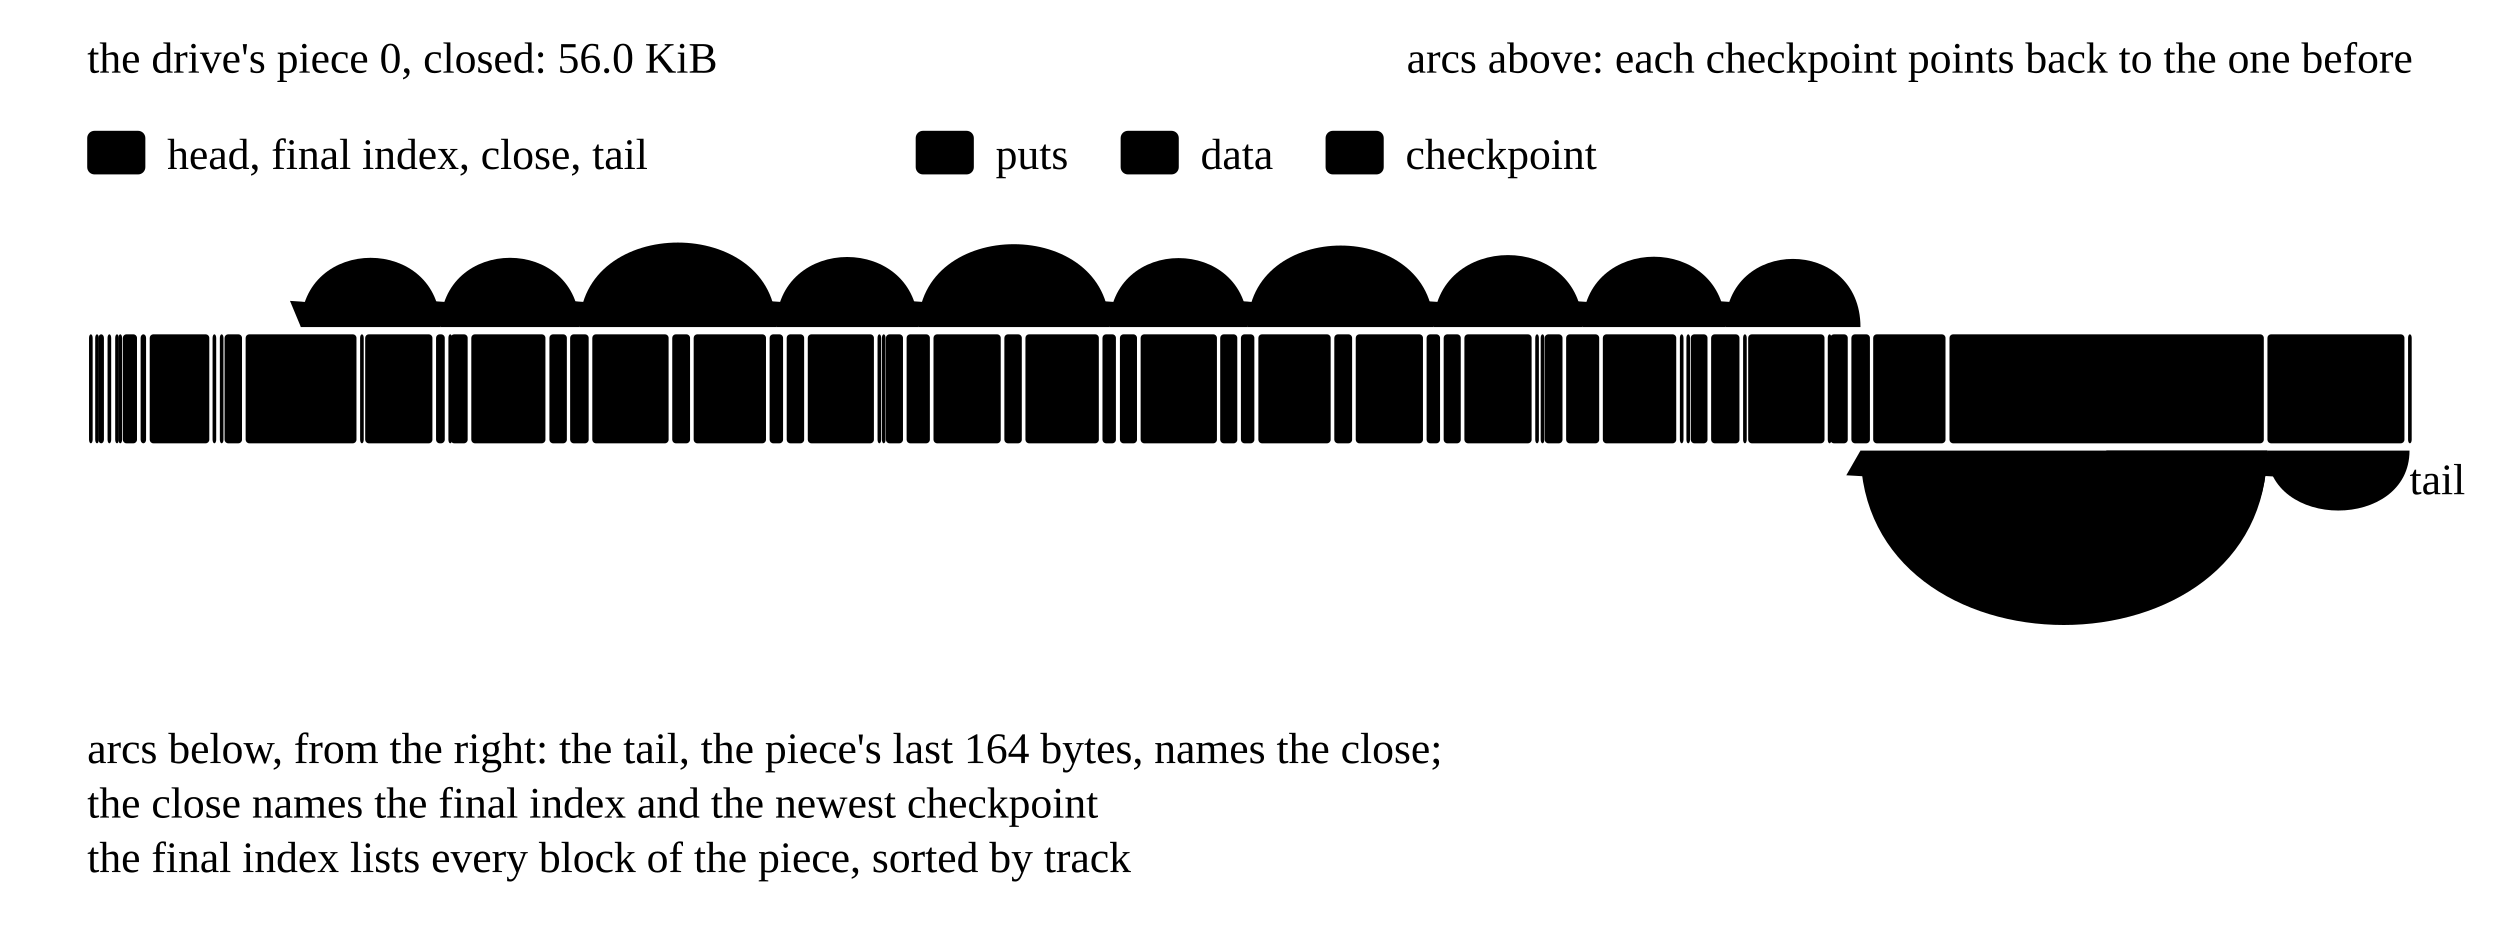
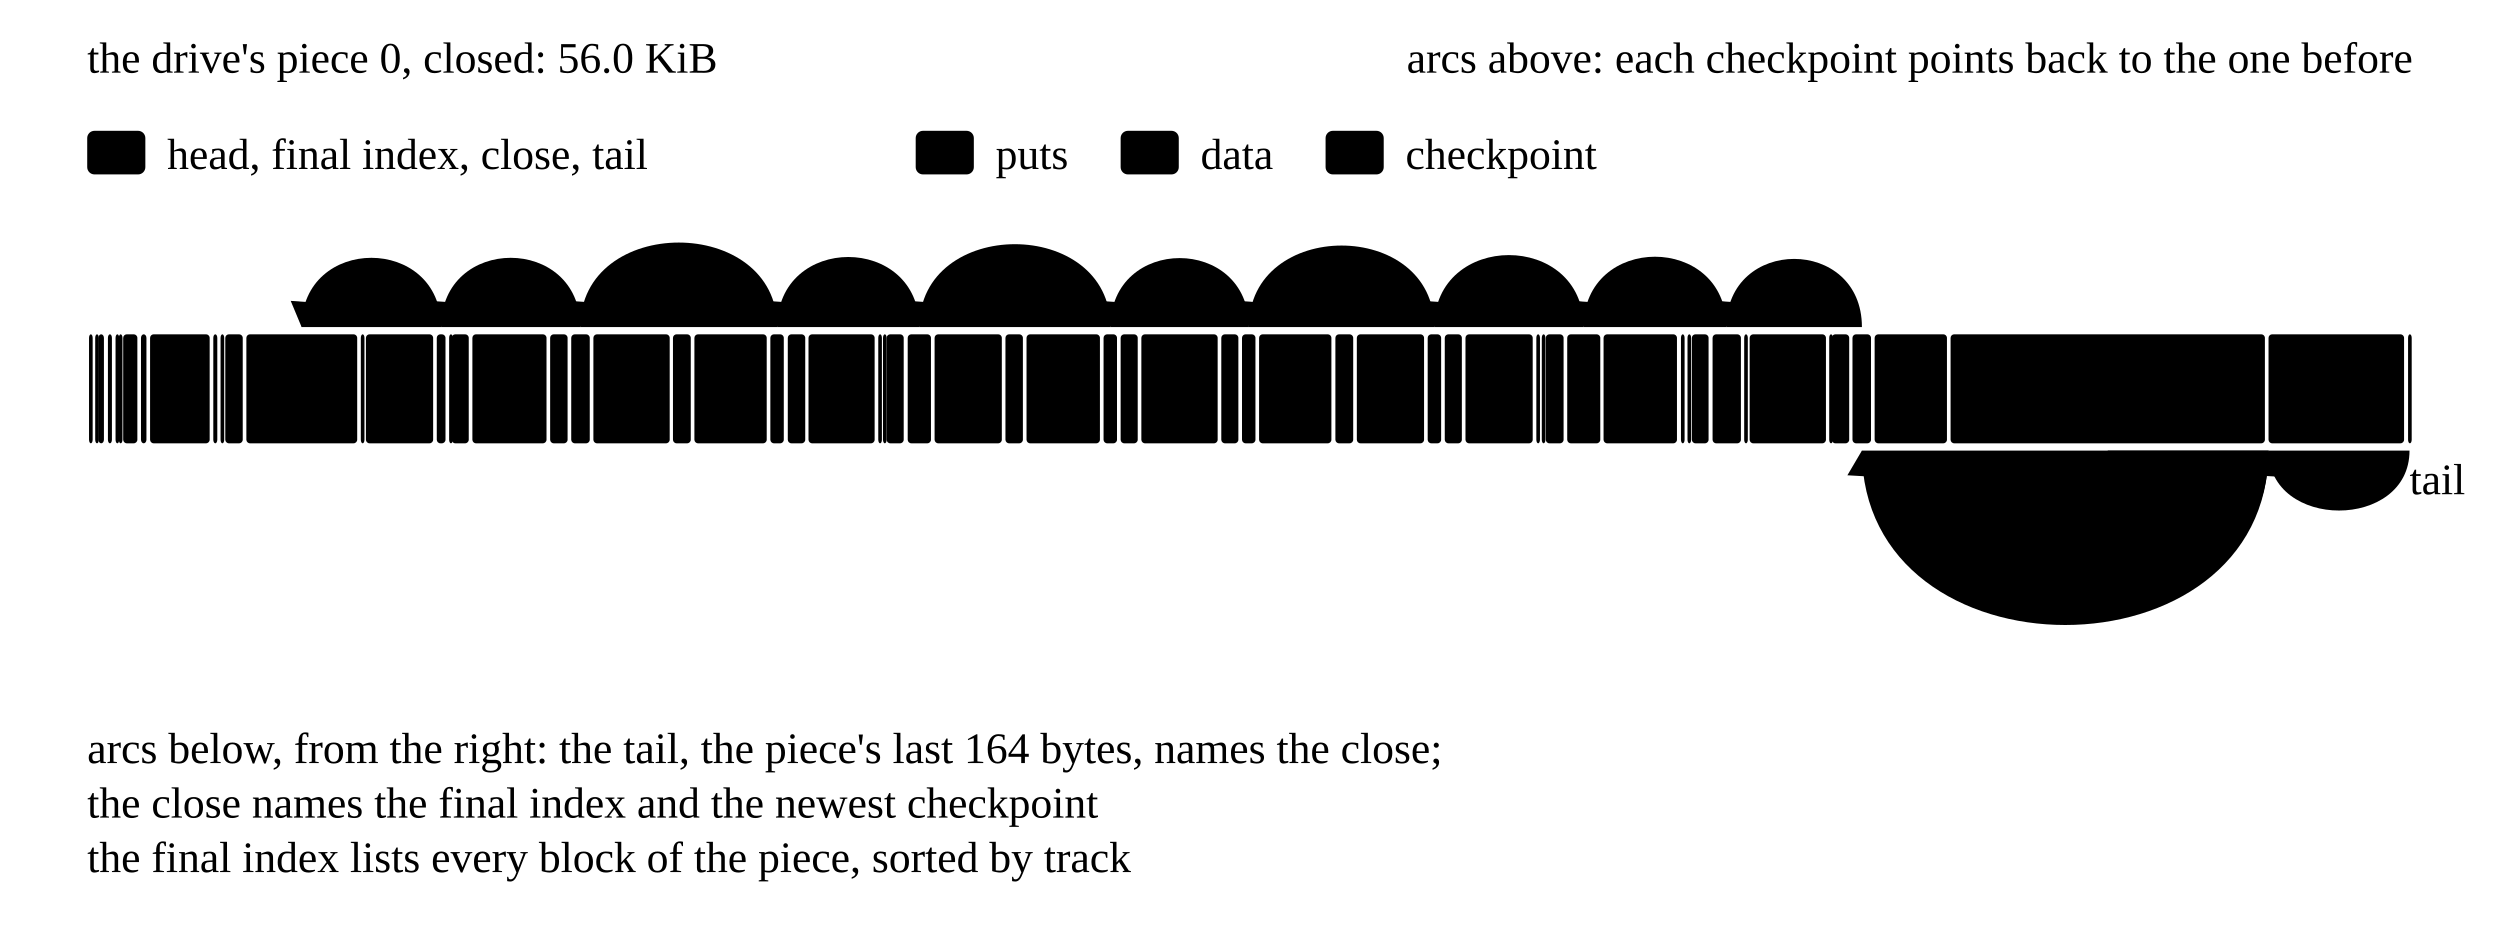
<svg xmlns="http://www.w3.org/2000/svg" class="ww-svg" viewBox="0 0 688 258" width="688" height="258" role="img" aria-label="A closed piece of 56.0 KiB: 11 checkpoints, each pointing back to the one before; a final index after the data; the close naming the final index and the newest checkpoint; the tail naming the close">
  <text x="24.0" y="20.0" text-anchor="start" class="strong">the drive's piece 0, closed: 56.0 KiB</text>
  <text x="664.0" y="20.0" text-anchor="end" class="soft small">arcs above: each checkpoint points back to the one before</text>
  <rect x="24.5" y="92.0" width="1.0" height="30.0" rx="1" class="tint-green" />
  <rect x="26.2" y="92.0" width="1.0" height="30.0" rx="1" class="tint-purple" />
  <rect x="27.1" y="92.0" width="1.5" height="30.0" rx="1" class="tint-purple" />
-   <rect x="29.6" y="92.0" width="1.0" height="30.0" rx="1" class="tint-purple" />
-   <rect x="31.7" y="92.0" width="1.0" height="30.0" rx="1" class="tint-blue" />
-   <rect x="32.6" y="92.0" width="1.0" height="30.0" rx="1" class="tint-purple" />
-   <rect x="33.8" y="92.0" width="3.9" height="30.0" rx="1" class="tint-blue" />
-   <rect x="38.7" y="92.0" width="1.5" height="30.0" rx="1" class="tint-purple" />
-   <rect x="41.2" y="92.0" width="16.4" height="30.0" rx="1" class="tint-blue" />
-   <rect x="58.5" y="92.0" width="1.0" height="30.0" rx="1" class="tint-purple" />
-   <rect x="60.5" y="92.0" width="1.0" height="30.0" rx="1" class="tint-purple" />
-   <rect x="61.8" y="92.0" width="4.8" height="30.0" rx="1" class="tint-blue" />
-   <rect x="67.6" y="92.0" width="30.5" height="30.0" rx="1" class="tint-amber" />
-   <rect x="99.1" y="92.0" width="1.0" height="30.0" rx="1" class="tint-purple" />
-   <rect x="100.5" y="92.0" width="18.5" height="30.0" rx="1" class="tint-blue" />
-   <rect x="120.0" y="92.0" width="2.4" height="30.0" rx="1" class="tint-amber" />
-   <rect x="123.4" y="92.0" width="1.0" height="30.0" rx="1" class="tint-purple" />
-   <rect x="124.0" y="92.0" width="4.7" height="30.0" rx="1" class="tint-blue" />
-   <rect x="129.7" y="92.0" width="20.4" height="30.0" rx="1" class="tint-blue" />
-   <rect x="151.2" y="92.0" width="4.8" height="30.0" rx="1" class="tint-blue" />
-   <rect x="156.9" y="92.0" width="5.1" height="30.0" rx="1" class="tint-amber" />
-   <rect x="163.0" y="92.0" width="21.0" height="30.0" rx="1" class="tint-blue" />
-   <rect x="185.0" y="92.0" width="4.9" height="30.0" rx="1" class="tint-blue" />
-   <rect x="190.9" y="92.0" width="19.9" height="30.0" rx="1" class="tint-blue" />
-   <rect x="211.8" y="92.0" width="3.7" height="30.0" rx="1" class="tint-amber" />
-   <rect x="216.5" y="92.0" width="4.8" height="30.0" rx="1" class="tint-blue" />
-   <rect x="222.3" y="92.0" width="18.2" height="30.0" rx="1" class="tint-blue" />
-   <rect x="241.5" y="92.0" width="1.0" height="30.0" rx="1" class="tint-purple" />
-   <rect x="242.7" y="92.0" width="1.0" height="30.0" rx="1" class="tint-blue" />
-   <rect x="243.8" y="92.0" width="4.7" height="30.0" rx="1" class="tint-blue" />
-   <rect x="249.5" y="92.0" width="6.4" height="30.0" rx="1" class="tint-amber" />
-   <rect x="256.9" y="92.0" width="18.5" height="30.0" rx="1" class="tint-blue" />
-   <rect x="276.4" y="92.0" width="4.8" height="30.0" rx="1" class="tint-blue" />
-   <rect x="282.2" y="92.0" width="20.2" height="30.0" rx="1" class="tint-blue" />
-   <rect x="303.4" y="92.0" width="3.7" height="30.0" rx="1" class="tint-amber" />
-   <rect x="308.2" y="92.0" width="4.7" height="30.0" rx="1" class="tint-blue" />
-   <rect x="313.9" y="92.0" width="21.0" height="30.0" rx="1" class="tint-blue" />
-   <rect x="335.8" y="92.0" width="4.7" height="30.0" rx="1" class="tint-blue" />
-   <rect x="341.5" y="92.0" width="3.7" height="30.0" rx="1" class="tint-amber" />
-   <rect x="346.3" y="92.0" width="19.9" height="30.0" rx="1" class="tint-blue" />
-   <rect x="367.2" y="92.0" width="4.9" height="30.0" rx="1" class="tint-blue" />
-   <rect x="373.1" y="92.0" width="18.5" height="30.0" rx="1" class="tint-blue" />
-   <rect x="392.6" y="92.0" width="3.7" height="30.0" rx="1" class="tint-amber" />
-   <rect x="397.3" y="92.0" width="4.7" height="30.0" rx="1" class="tint-blue" />
-   <rect x="403.0" y="92.0" width="18.5" height="30.0" rx="1" class="tint-blue" />
-   <rect x="422.5" y="92.0" width="1.0" height="30.0" rx="1" class="tint-purple" />
-   <rect x="424.0" y="92.0" width="1.0" height="30.0" rx="1" class="tint-blue" />
-   <rect x="425.1" y="92.0" width="4.9" height="30.0" rx="1" class="tint-blue" />
-   <rect x="431.0" y="92.0" width="9.1" height="30.0" rx="1" class="tint-amber" />
-   <rect x="441.1" y="92.0" width="20.2" height="30.0" rx="1" class="tint-blue" />
-   <rect x="462.3" y="92.0" width="1.0" height="30.0" rx="1" class="tint-purple" />
-   <rect x="464.1" y="92.0" width="1.0" height="30.0" rx="1" class="tint-purple" />
-   <rect x="465.3" y="92.0" width="4.6" height="30.0" rx="1" class="tint-blue" />
-   <rect x="470.9" y="92.0" width="7.8" height="30.0" rx="1" class="tint-amber" />
-   <rect x="479.7" y="92.0" width="1.0" height="30.0" rx="1" class="tint-purple" />
-   <rect x="481.1" y="92.0" width="21.0" height="30.0" rx="1" class="tint-blue" />
-   <rect x="503.0" y="92.0" width="1.0" height="30.0" rx="1" class="tint-purple" />
-   <rect x="503.7" y="92.0" width="4.8" height="30.0" rx="1" class="tint-blue" />
-   <rect x="509.5" y="92.0" width="5.1" height="30.0" rx="1" class="tint-amber" />
-   <rect x="515.5" y="92.0" width="19.9" height="30.0" rx="1" class="tint-blue" />
-   <rect x="536.5" y="92.0" width="86.5" height="30.0" rx="1" class="tint-green" />
-   <text x="579.7" y="111.5" text-anchor="middle" class="small">final index</text>
-   <rect x="624.0" y="92.0" width="37.7" height="30.0" rx="1" class="tint-green" />
+   <rect x="29.7" y="92.0" width="1.1" height="30.0" rx="1" class="tint-purple" />
+   <rect x="31.8" y="92.0" width="1.0" height="30.0" rx="1" class="tint-blue" />
+   <rect x="32.7" y="92.0" width="1.0" height="30.0" rx="1" class="tint-purple" />
+   <rect x="33.9" y="92.0" width="3.9" height="30.0" rx="1" class="tint-blue" />
+   <rect x="38.8" y="92.0" width="1.5" height="30.0" rx="1" class="tint-purple" />
+   <rect x="41.3" y="92.0" width="16.4" height="30.0" rx="1" class="tint-blue" />
+   <rect x="58.7" y="92.0" width="1.1" height="30.0" rx="1" class="tint-purple" />
+   <rect x="60.7" y="92.0" width="1.0" height="30.0" rx="1" class="tint-purple" />
+   <rect x="62.0" y="92.0" width="4.8" height="30.0" rx="1" class="tint-blue" />
+   <rect x="67.8" y="92.0" width="30.5" height="30.0" rx="1" class="tint-amber" />
+   <rect x="99.3" y="92.0" width="1.0" height="30.0" rx="1" class="tint-purple" />
+   <rect x="100.7" y="92.0" width="18.5" height="30.0" rx="1" class="tint-blue" />
+   <rect x="120.2" y="92.0" width="2.4" height="30.0" rx="1" class="tint-amber" />
+   <rect x="123.6" y="92.0" width="1.0" height="30.0" rx="1" class="tint-purple" />
+   <rect x="124.3" y="92.0" width="4.7" height="30.0" rx="1" class="tint-blue" />
+   <rect x="130.0" y="92.0" width="20.4" height="30.0" rx="1" class="tint-blue" />
+   <rect x="151.4" y="92.0" width="4.8" height="30.0" rx="1" class="tint-blue" />
+   <rect x="157.2" y="92.0" width="5.1" height="30.0" rx="1" class="tint-amber" />
+   <rect x="163.3" y="92.0" width="21.0" height="30.0" rx="1" class="tint-blue" />
+   <rect x="185.2" y="92.0" width="4.9" height="30.0" rx="1" class="tint-blue" />
+   <rect x="191.1" y="92.0" width="19.9" height="30.0" rx="1" class="tint-blue" />
+   <rect x="212.0" y="92.0" width="3.7" height="30.0" rx="1" class="tint-amber" />
+   <rect x="216.8" y="92.0" width="4.8" height="30.0" rx="1" class="tint-blue" />
+   <rect x="222.5" y="92.0" width="18.2" height="30.0" rx="1" class="tint-blue" />
+   <rect x="241.7" y="92.0" width="1.0" height="30.0" rx="1" class="tint-purple" />
+   <rect x="243.0" y="92.0" width="1.0" height="30.0" rx="1" class="tint-blue" />
+   <rect x="244.0" y="92.0" width="4.7" height="30.0" rx="1" class="tint-blue" />
+   <rect x="249.8" y="92.0" width="6.4" height="30.0" rx="1" class="tint-amber" />
+   <rect x="257.2" y="92.0" width="18.5" height="30.0" rx="1" class="tint-blue" />
+   <rect x="276.7" y="92.0" width="4.8" height="30.0" rx="1" class="tint-blue" />
+   <rect x="282.5" y="92.0" width="20.2" height="30.0" rx="1" class="tint-blue" />
+   <rect x="303.7" y="92.0" width="3.7" height="30.0" rx="1" class="tint-amber" />
+   <rect x="308.4" y="92.0" width="4.7" height="30.0" rx="1" class="tint-blue" />
+   <rect x="314.1" y="92.0" width="21.0" height="30.0" rx="1" class="tint-blue" />
+   <rect x="336.1" y="92.0" width="4.7" height="30.0" rx="1" class="tint-blue" />
+   <rect x="341.8" y="92.0" width="3.7" height="30.0" rx="1" class="tint-amber" />
+   <rect x="346.5" y="92.0" width="19.9" height="30.0" rx="1" class="tint-blue" />
+   <rect x="367.5" y="92.0" width="4.9" height="30.0" rx="1" class="tint-blue" />
+   <rect x="373.4" y="92.0" width="18.5" height="30.0" rx="1" class="tint-blue" />
+   <rect x="392.9" y="92.0" width="3.7" height="30.0" rx="1" class="tint-amber" />
+   <rect x="397.6" y="92.0" width="4.7" height="30.0" rx="1" class="tint-blue" />
+   <rect x="403.3" y="92.0" width="18.5" height="30.0" rx="1" class="tint-blue" />
+   <rect x="422.8" y="92.0" width="1.0" height="30.0" rx="1" class="tint-purple" />
+   <rect x="424.3" y="92.0" width="1.0" height="30.0" rx="1" class="tint-blue" />
+   <rect x="425.4" y="92.0" width="4.9" height="30.0" rx="1" class="tint-blue" />
+   <rect x="431.3" y="92.0" width="9.1" height="30.0" rx="1" class="tint-amber" />
+   <rect x="441.3" y="92.0" width="20.2" height="30.0" rx="1" class="tint-blue" />
+   <rect x="462.6" y="92.0" width="1.0" height="30.0" rx="1" class="tint-purple" />
+   <rect x="464.4" y="92.0" width="1.0" height="30.0" rx="1" class="tint-purple" />
+   <rect x="465.6" y="92.0" width="4.6" height="30.0" rx="1" class="tint-blue" />
+   <rect x="471.3" y="92.0" width="7.8" height="30.0" rx="1" class="tint-amber" />
+   <rect x="480.0" y="92.0" width="1.0" height="30.0" rx="1" class="tint-purple" />
+   <rect x="481.5" y="92.0" width="21.0" height="30.0" rx="1" class="tint-blue" />
+   <rect x="503.4" y="92.0" width="1.0" height="30.0" rx="1" class="tint-purple" />
+   <rect x="504.1" y="92.0" width="4.8" height="30.0" rx="1" class="tint-blue" />
+   <rect x="509.8" y="92.0" width="5.1" height="30.0" rx="1" class="tint-amber" />
+   <rect x="515.9" y="92.0" width="19.9" height="30.0" rx="1" class="tint-blue" />
+   <rect x="536.8" y="92.0" width="86.5" height="30.0" rx="1" class="tint-green" />
+   <text x="580.1" y="111.5" text-anchor="middle" class="small">final index</text>
+   <rect x="624.3" y="92.0" width="37.3" height="30.0" rx="1" class="tint-green" />
  <rect x="662.7" y="92.0" width="1.0" height="30.0" rx="1" class="tint-green" />
-   <path d="M121.2 90.0 C121.2 64.6 82.8 64.6 82.8 90.0" class="thin" />
-   <path d="M82.8 90.0 L79.8 82.8 L86.8 83.3 Z" class="thin head" />
-   <path d="M159.5 90.0 C159.5 64.6 121.2 64.6 121.2 90.0" class="thin" />
-   <path d="M121.2 90.0 L118.2 82.8 L125.2 83.3 Z" class="thin head" />
-   <path d="M213.6 90.0 C213.6 59.0 159.5 59.0 159.5 90.0" class="thin" />
-   <path d="M159.5 90.0 L156.5 82.8 L163.5 83.3 Z" class="thin head" />
-   <path d="M252.7 90.0 C252.7 64.3 213.6 64.3 213.6 90.0" class="thin" />
-   <path d="M213.6 90.0 L210.7 82.8 L217.6 83.3 Z" class="thin head" />
-   <path d="M305.3 90.0 C305.3 59.6 252.7 59.6 252.7 90.0" class="thin" />
-   <path d="M252.7 90.0 L249.7 82.8 L256.7 83.3 Z" class="thin head" />
-   <path d="M343.4 90.0 C343.4 64.7 305.3 64.7 305.3 90.0" class="thin" />
-   <path d="M305.3 90.0 L302.3 82.8 L309.3 83.3 Z" class="thin head" />
-   <path d="M394.5 90.0 C394.5 60.1 343.4 60.1 343.4 90.0" class="thin" />
-   <path d="M343.4 90.0 L340.4 82.8 L347.4 83.3 Z" class="thin head" />
-   <path d="M435.5 90.0 C435.5 63.6 394.5 63.6 394.5 90.0" class="thin" />
-   <path d="M394.5 90.0 L391.5 82.8 L398.4 83.3 Z" class="thin head" />
-   <path d="M474.8 90.0 C474.8 64.2 435.5 64.2 435.5 90.0" class="thin" />
-   <path d="M435.5 90.0 L432.5 82.8 L439.5 83.3 Z" class="thin head" />
-   <path d="M512.0 90.0 C512.0 65.0 474.8 65.0 474.8 90.0" class="thin" />
-   <path d="M474.8 90.0 L471.8 82.8 L478.8 83.3 Z" class="thin head" />
-   <path d="M663.1 124.0 C663.1 146.0 623.9 146.0 623.9 124.0" class="accent-line" />
-   <path d="M623.9 124.0 L627.0 131.2 L620.0 130.8 Z" class="accent-line head" />
-   <path d="M623.9 124.0 C623.9 164.0 579.7 164.0 579.7 124.0" class="accent-line" />
-   <path d="M579.7 124.0 L582.8 131.2 L575.8 130.8 Z" class="accent-line head" />
-   <path d="M623.9 124.0 C623.9 188.0 512.0 188.0 512.0 124.0" class="accent-line" />
-   <path d="M512.0 124.0 L515.1 131.2 L508.1 130.8 Z" class="accent-line head" />
+   <path d="M121.4 90.0 C121.4 64.6 83.0 64.6 83.0 90.0" class="thin" />
+   <path d="M83.0 90.0 L80.0 82.8 L87.0 83.3 Z" class="thin head" />
+   <path d="M159.7 90.0 C159.7 64.6 121.4 64.6 121.4 90.0" class="thin" />
+   <path d="M121.4 90.0 L118.4 82.8 L125.4 83.3 Z" class="thin head" />
+   <path d="M213.9 90.0 C213.9 59.0 159.7 59.0 159.7 90.0" class="thin" />
+   <path d="M159.7 90.0 L156.7 82.8 L163.7 83.3 Z" class="thin head" />
+   <path d="M253.0 90.0 C253.0 64.3 213.9 64.3 213.9 90.0" class="thin" />
+   <path d="M213.9 90.0 L210.9 82.8 L217.9 83.3 Z" class="thin head" />
+   <path d="M305.6 90.0 C305.6 59.6 253.0 59.6 253.0 90.0" class="thin" />
+   <path d="M253.0 90.0 L250.0 82.8 L257.0 83.3 Z" class="thin head" />
+   <path d="M343.7 90.0 C343.7 64.7 305.6 64.7 305.6 90.0" class="thin" />
+   <path d="M305.6 90.0 L302.6 82.8 L309.6 83.3 Z" class="thin head" />
+   <path d="M394.7 90.0 C394.7 60.1 343.7 60.1 343.7 90.0" class="thin" />
+   <path d="M343.7 90.0 L340.7 82.8 L347.7 83.3 Z" class="thin head" />
+   <path d="M435.8 90.0 C435.8 63.6 394.7 63.6 394.7 90.0" class="thin" />
+   <path d="M394.7 90.0 L391.7 82.8 L398.7 83.3 Z" class="thin head" />
+   <path d="M475.1 90.0 C475.1 64.2 435.8 64.2 435.8 90.0" class="thin" />
+   <path d="M435.8 90.0 L432.8 82.8 L439.8 83.3 Z" class="thin head" />
+   <path d="M512.4 90.0 C512.4 65.0 475.1 65.0 475.1 90.0" class="thin" />
+   <path d="M475.1 90.0 L472.2 82.8 L479.1 83.3 Z" class="thin head" />
+   <path d="M663.1 124.0 C663.1 146.0 624.3 146.0 624.3 124.0" class="accent-line" />
+   <path d="M624.3 124.0 L627.3 131.2 L620.3 130.8 Z" class="accent-line head" />
+   <path d="M624.3 124.0 C624.3 164.0 580.1 164.0 580.1 124.0" class="accent-line" />
+   <path d="M580.1 124.0 L583.1 131.2 L576.2 130.8 Z" class="accent-line head" />
+   <path d="M624.3 124.0 C624.3 188.0 512.4 188.0 512.4 124.0" class="accent-line" />
+   <path d="M512.4 124.0 L515.4 131.2 L508.4 130.8 Z" class="accent-line head" />
  <text x="663.1" y="136.0" text-anchor="start" class="small">tail</text>
  <text x="24.0" y="210.0" text-anchor="start" class="accent small">arcs below, from the right: the tail, the piece's last 164 bytes, names the close;</text>
  <text x="24.0" y="225.0" text-anchor="start" class="accent small">the close names the final index and the newest checkpoint</text>
  <text x="24.0" y="240.0" text-anchor="start" class="soft small">the final index lists every block of the piece, sorted by track</text>
  <rect x="24.0" y="36.0" width="16.0" height="12.0" rx="2" class="tint-green" />
  <text x="46.0" y="46.5" text-anchor="start" class="small">head, final index, close, tail</text>
  <rect x="252.0" y="36.0" width="16.0" height="12.0" rx="2" class="tint-purple" />
  <text x="274.0" y="46.5" text-anchor="start" class="small">puts</text>
  <rect x="308.4" y="36.0" width="16.0" height="12.0" rx="2" class="tint-blue" />
  <text x="330.4" y="46.5" text-anchor="start" class="small">data</text>
  <rect x="364.8" y="36.0" width="16.0" height="12.0" rx="2" class="tint-amber" />
  <text x="386.8" y="46.5" text-anchor="start" class="small">checkpoint</text>
</svg>
